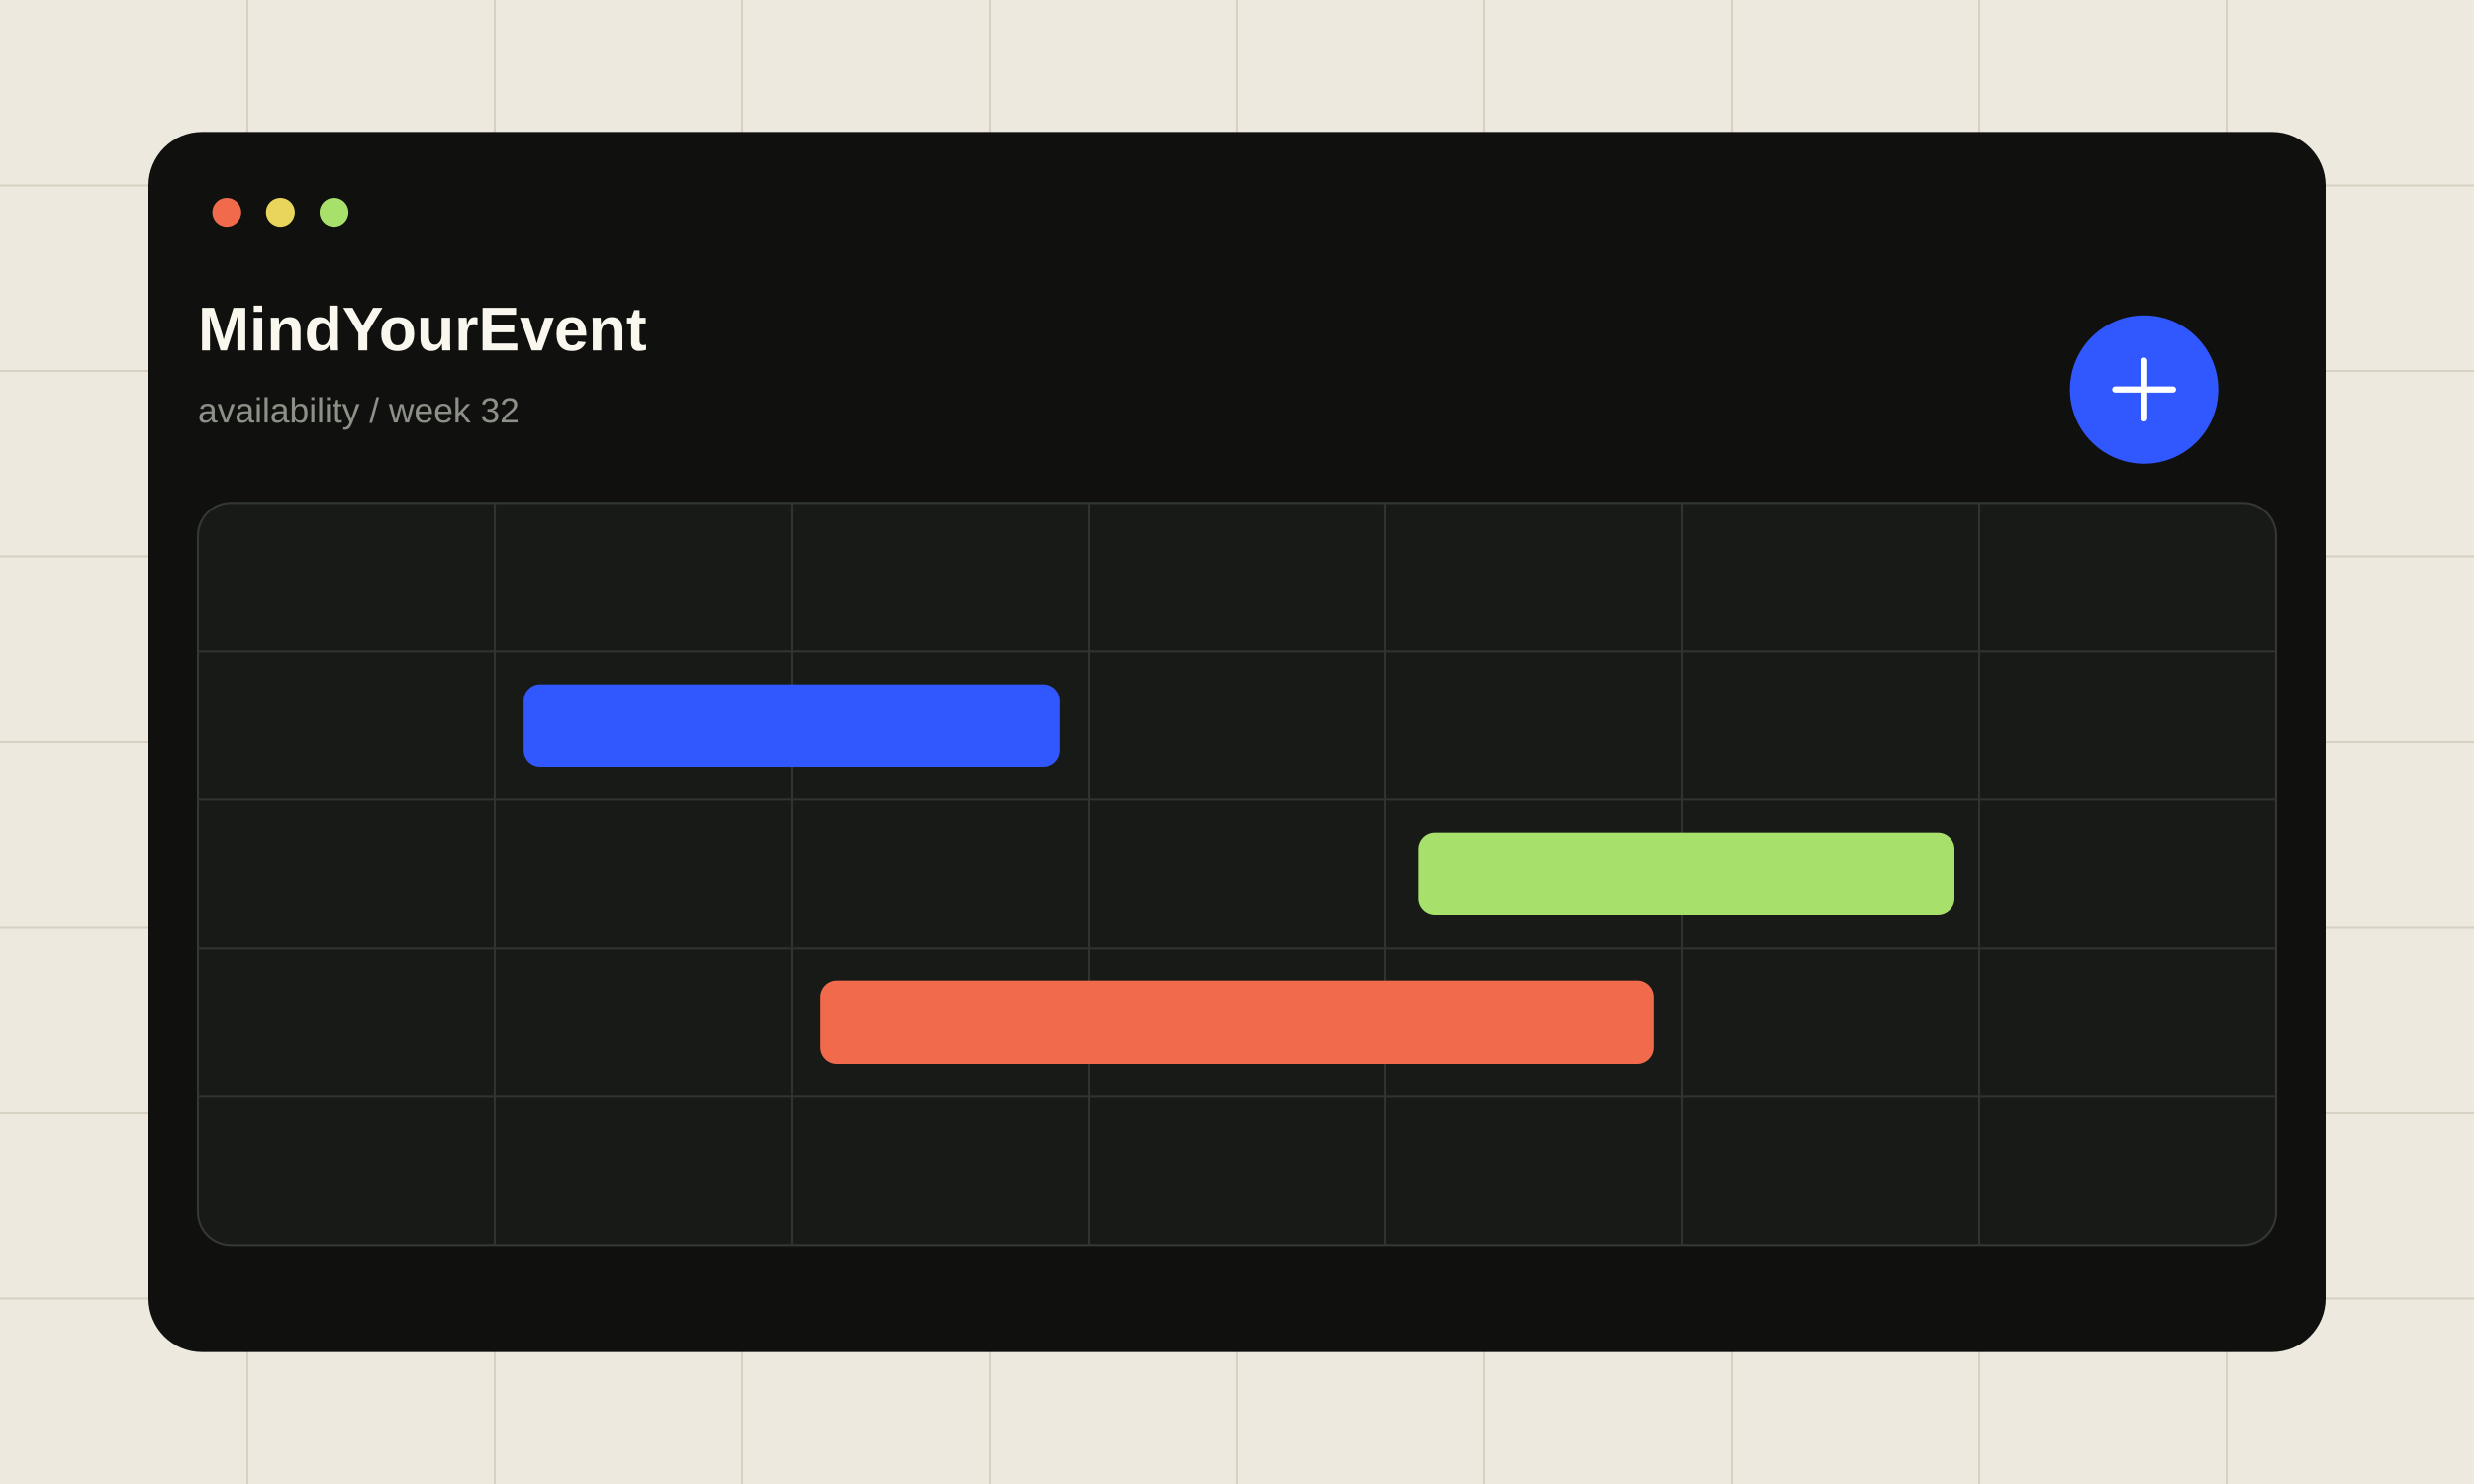
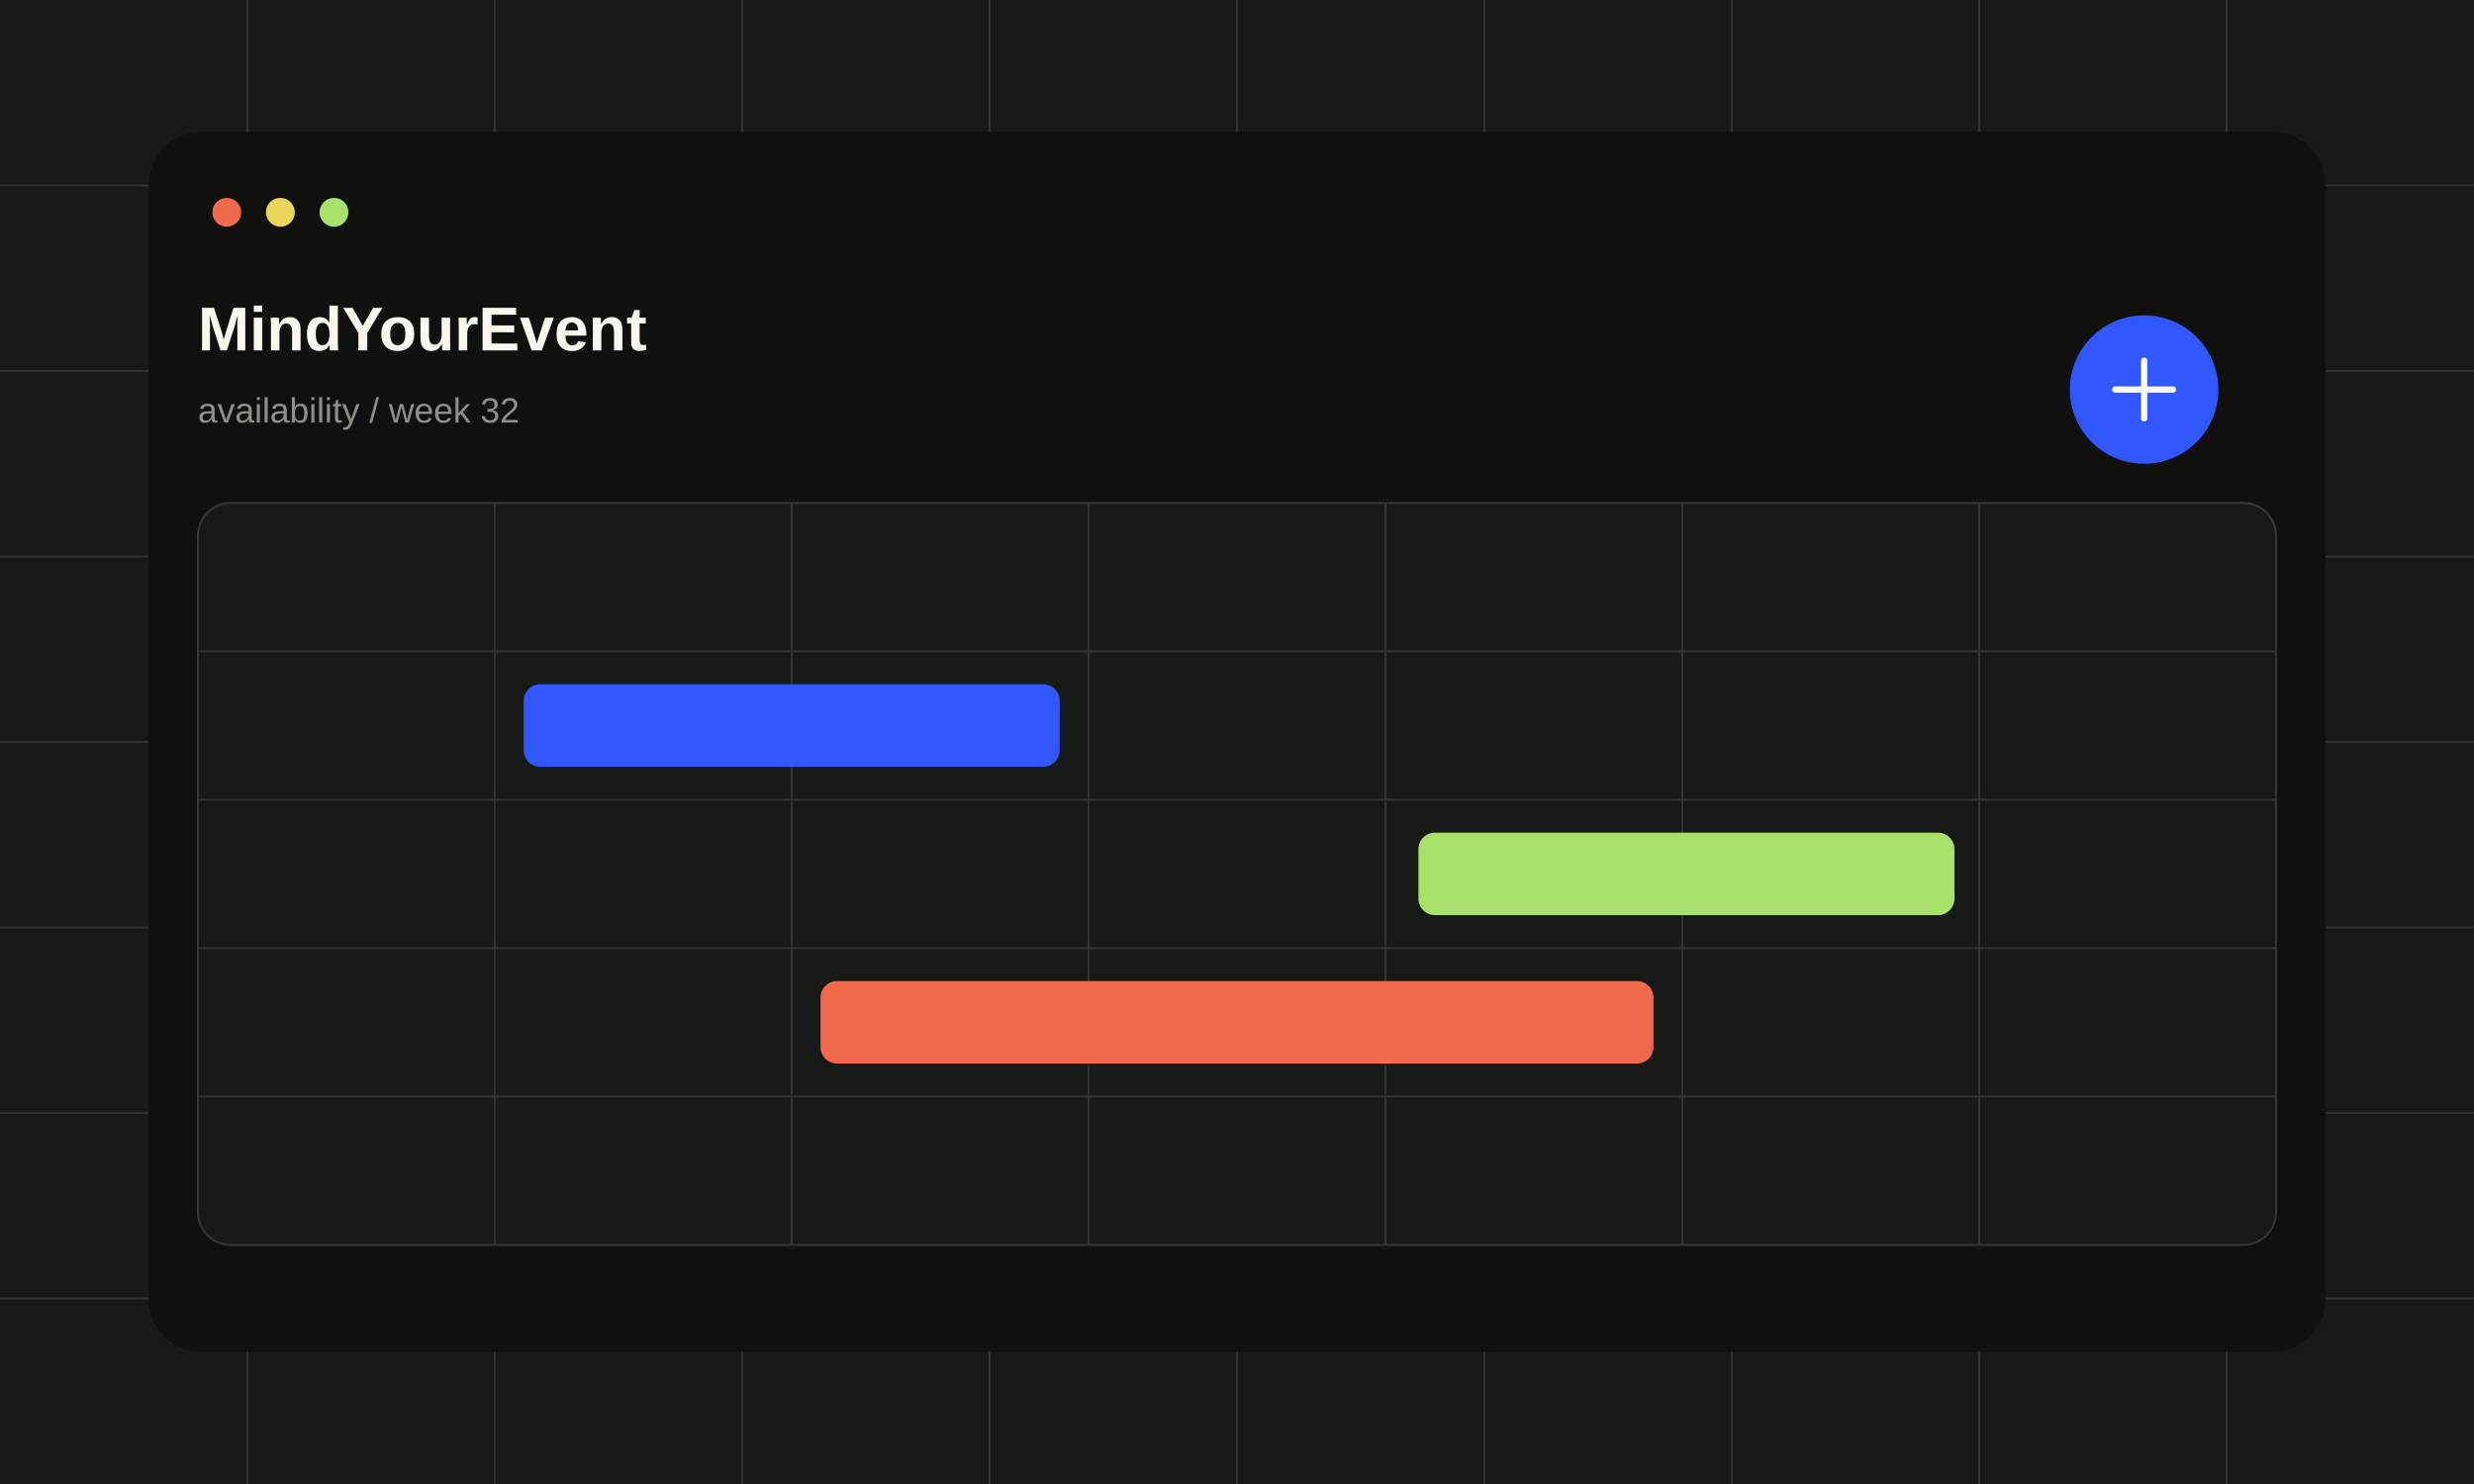
<svg xmlns="http://www.w3.org/2000/svg" width="1200" height="720" viewBox="0 0 1200 720" fill="none">
-   <rect width="1200" height="720" fill="#EDE9DF" />
-   <path d="M0 90H1200M0 180H1200M0 270H1200M0 360H1200M0 450H1200M0 540H1200M0 630H1200" stroke="#D7D1C4" />
-   <path d="M120 0V720M240 0V720M360 0V720M480 0V720M600 0V720M720 0V720M840 0V720M960 0V720M1080 0V720" stroke="#D7D1C4" />
+   <rect width="1200" height="720" fill="#171A16" />
+   <path d="M0 90H1200M0 180H1200M0 270H1200M0 360H1200M0 450H1200M0 540H1200M0 630H1200" stroke="#2E332B" />
+   <path d="M120 0V720M240 0V720M360 0V720M480 0V720M600 0V720M720 0V720M840 0V720M960 0V720M1080 0V720" stroke="#2E332B" />
  <rect x="72" y="64" width="1056" height="592" rx="26" fill="#10110F" />
  <circle cx="110" cy="103" r="7" fill="#F16A4B" />
  <circle cx="136" cy="103" r="7" fill="#E9D55C" />
  <circle cx="162" cy="103" r="7" fill="#A8E06C" />
  <text x="96" y="170" fill="#FAF7EF" font-family="Arial, sans-serif" font-size="30" font-weight="700">MindYourEvent</text>
  <text x="96" y="205" fill="#8C9188" font-family="Arial, sans-serif" font-size="17">availability / week 32</text>
  <rect x="96" y="244" width="1008" height="360" rx="16" fill="#181A17" stroke="#343832" />
  <path d="M240 244V604M384 244V604M528 244V604M672 244V604M816 244V604M960 244V604" stroke="#30332E" />
  <path d="M96 316H1104M96 388H1104M96 460H1104M96 532H1104" stroke="#30332E" />
  <rect x="254" y="332" width="260" height="40" rx="8" fill="#3157FF" />
  <rect x="688" y="404" width="260" height="40" rx="8" fill="#A8E06C" />
  <rect x="398" y="476" width="404" height="40" rx="8" fill="#F16A4B" />
  <circle cx="1040" cy="189" r="36" fill="#3157FF" />
  <path d="M1026 189H1054M1040 175V203" stroke="white" stroke-width="3" stroke-linecap="round" />
</svg>
